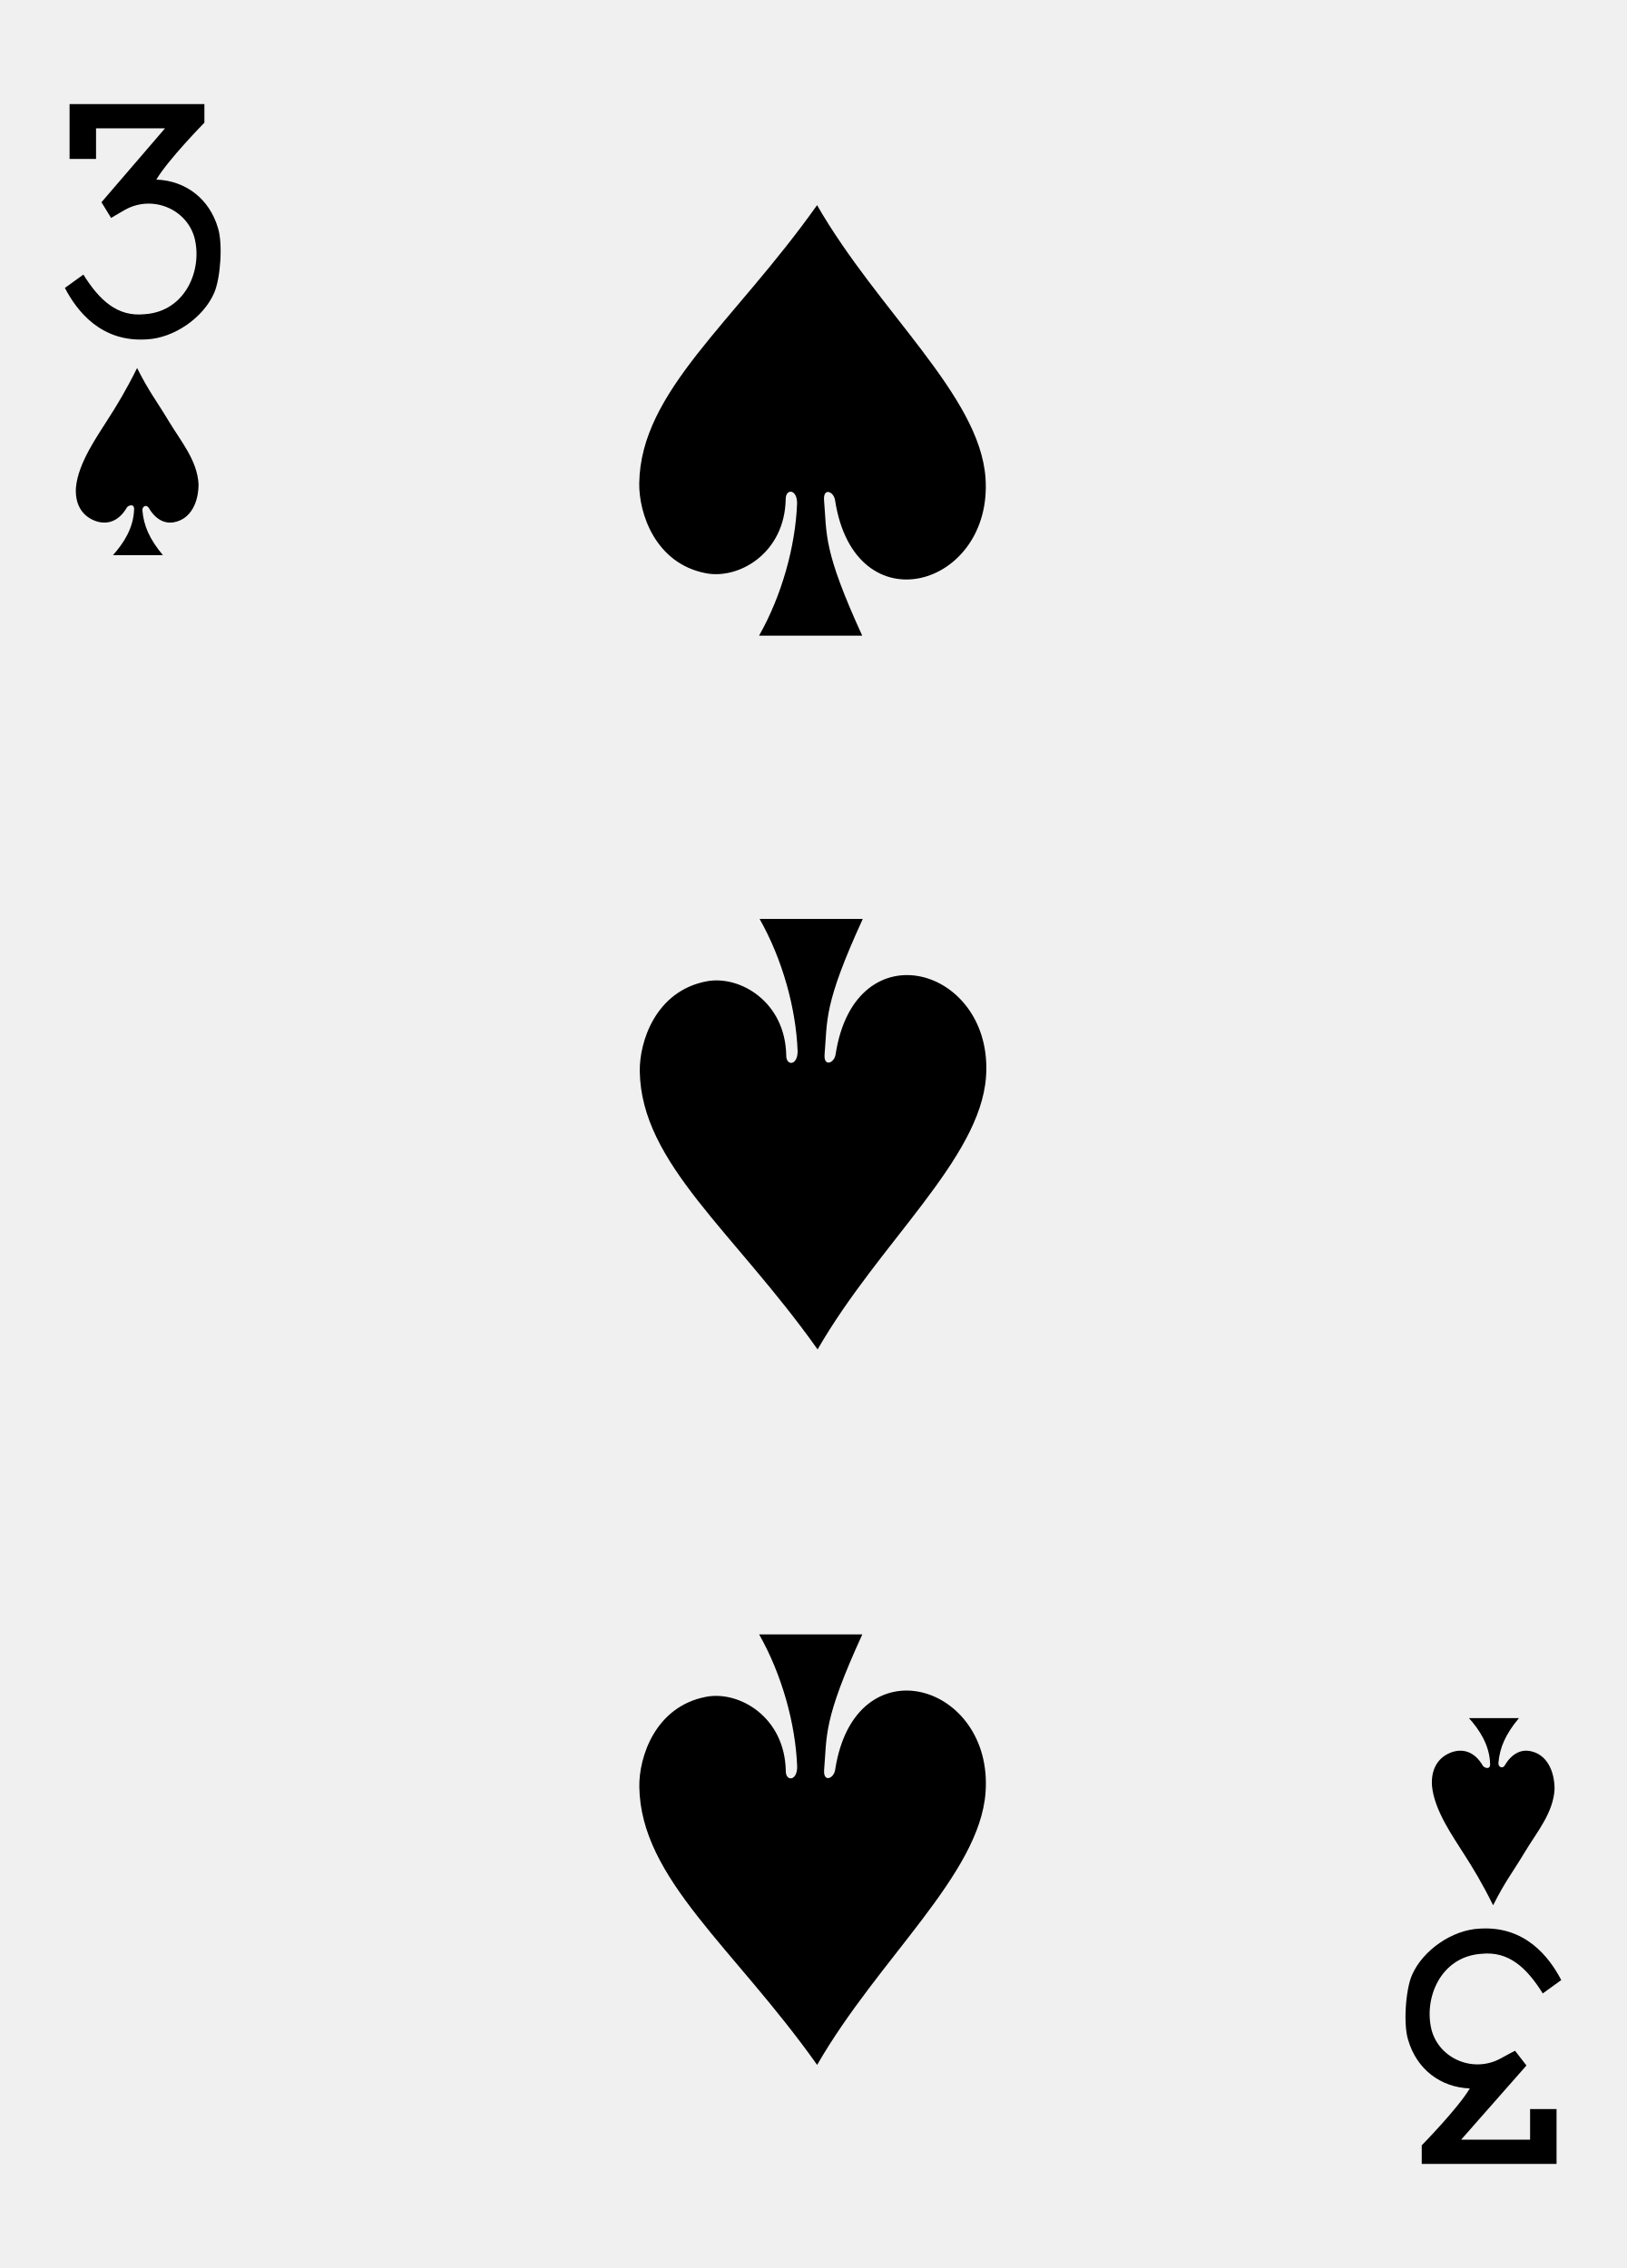
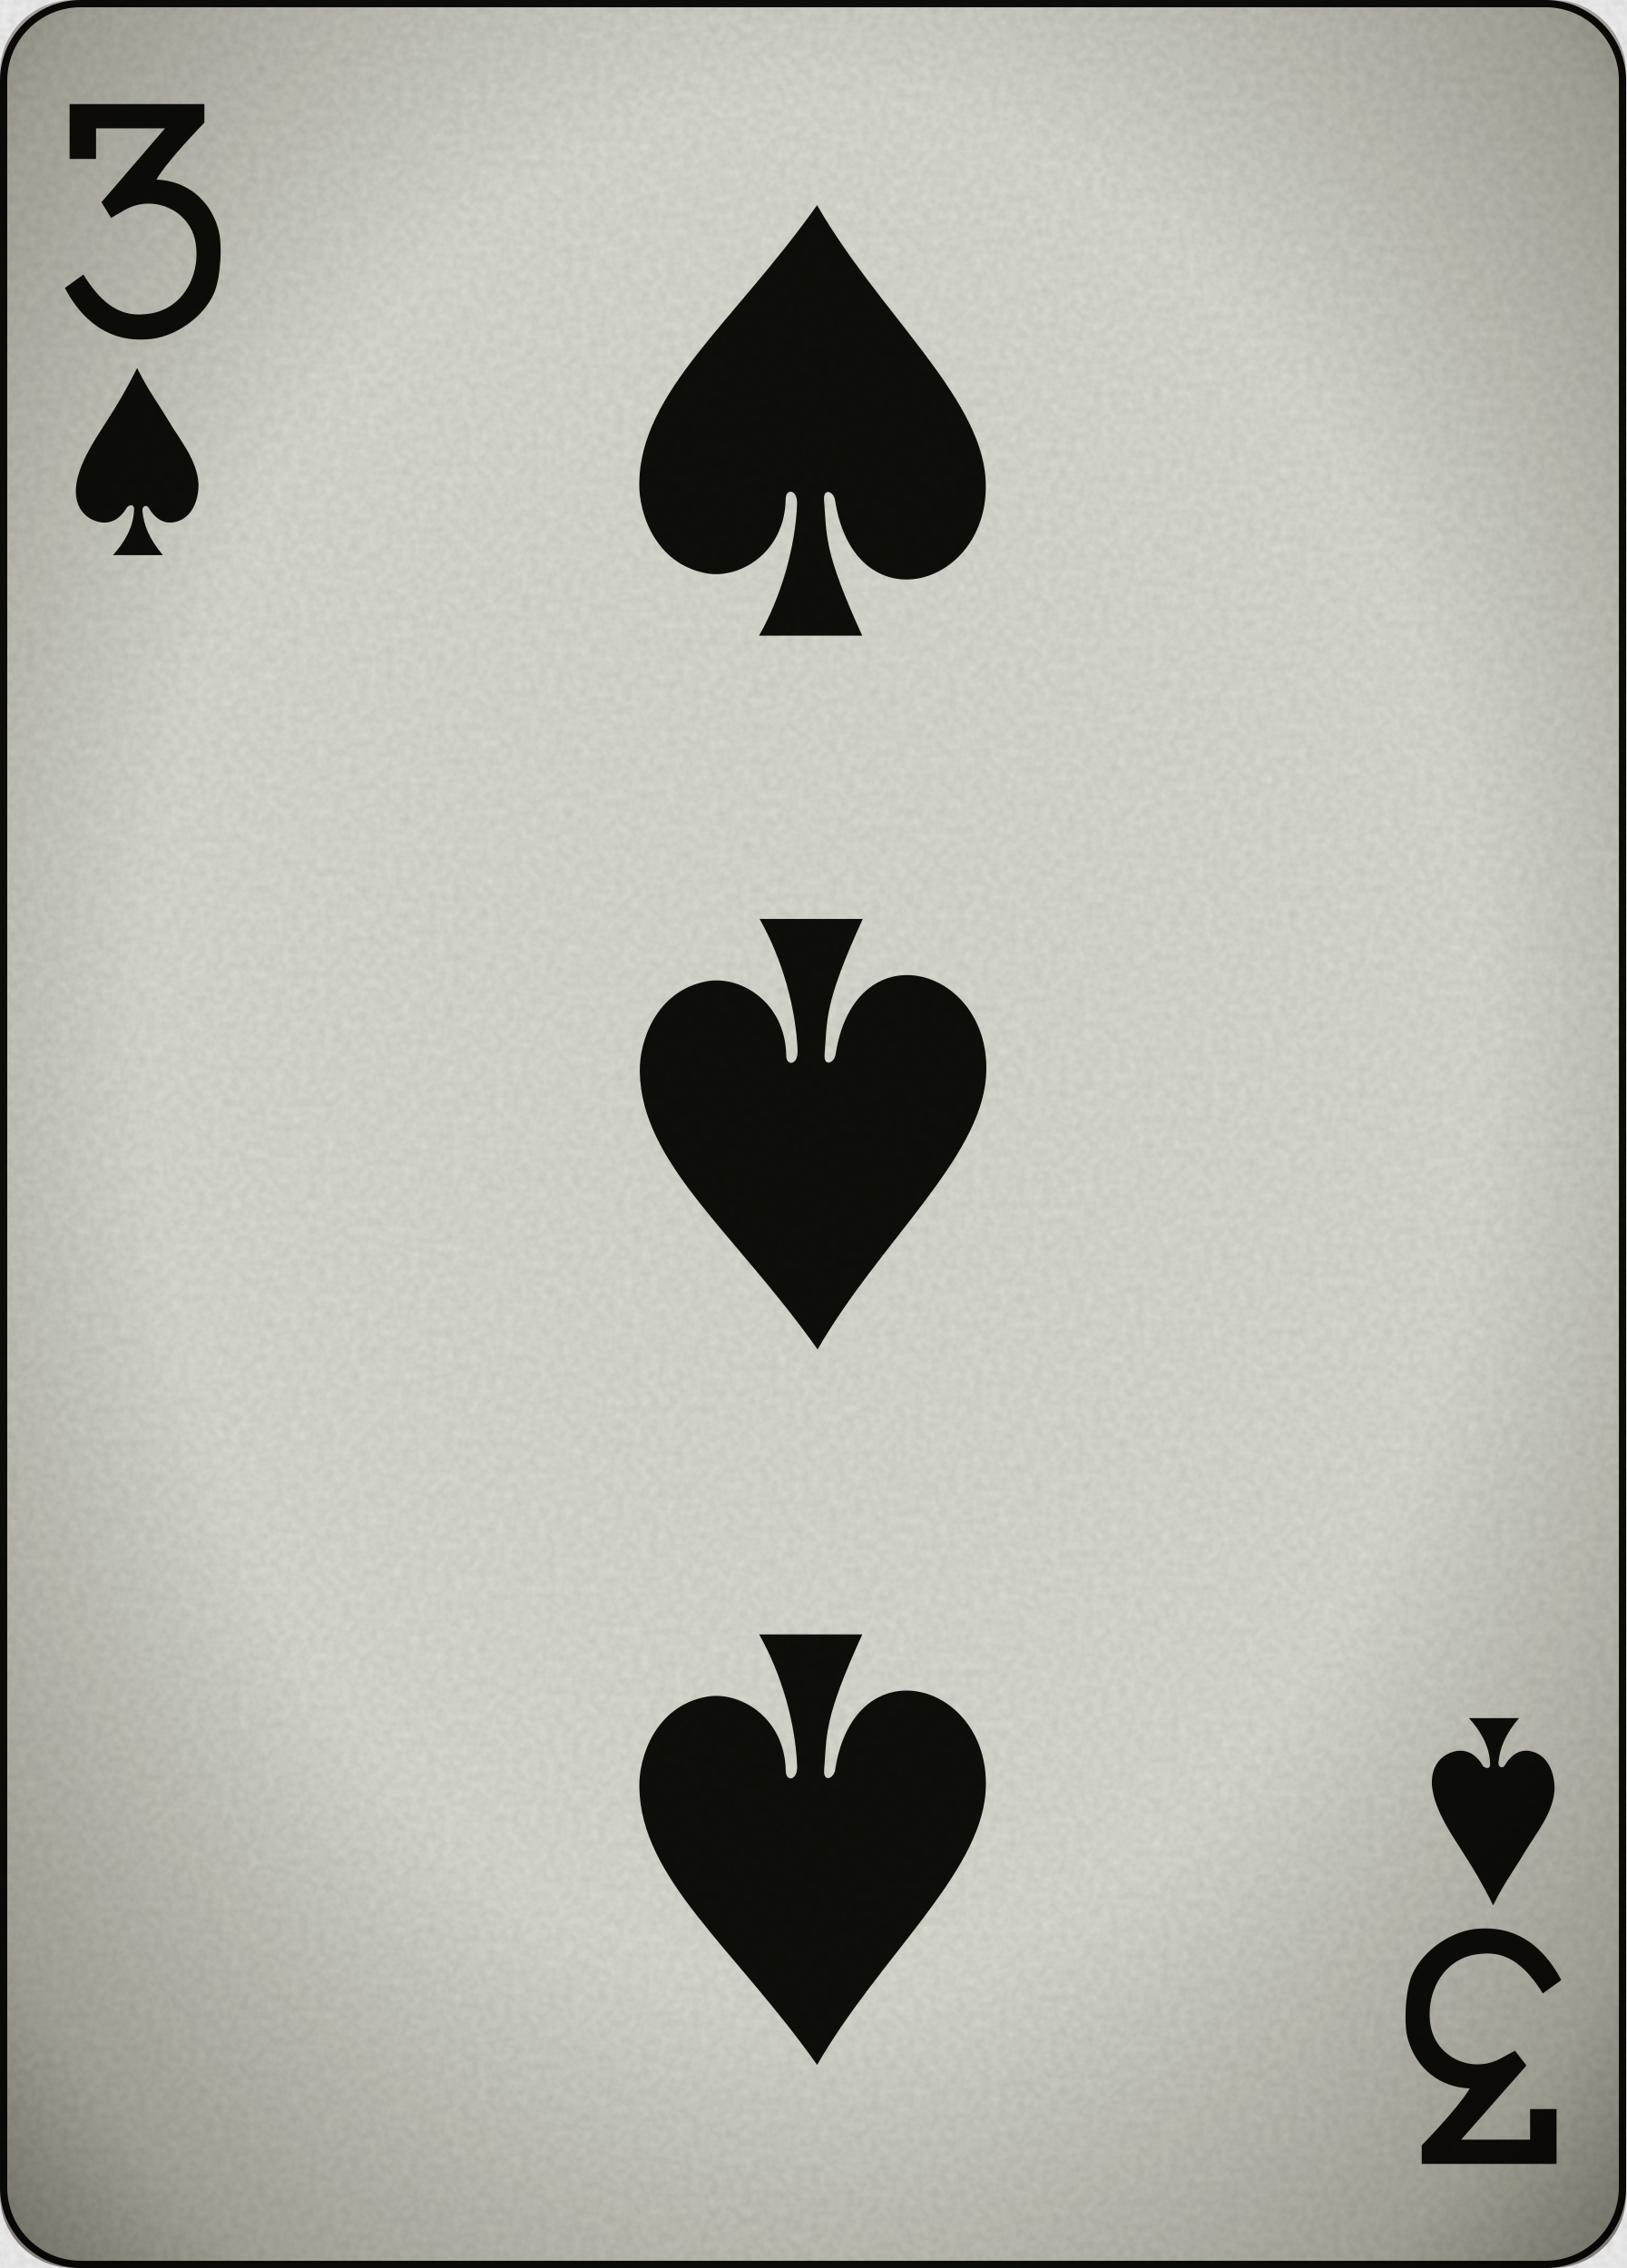
<svg xmlns="http://www.w3.org/2000/svg" width="224.225" height="312.808" id="svg4423" version="1.1">
-   <g id="layer1" transform="translate(-259.9348,-369.7772)">
+   <defs id="defs4425">
+     <filter id="envejecido" x="-15%" y="-15%" width="130%" height="130%" color-interpolation-filters="sRGB">
+       <feColorMatrix in="SourceGraphic" type="matrix" values="0.62 0.12 0.05 0 0.06                 0.05 0.70 0.05 0 0.06                 0.00 0.06 0.72 0 0.04                 0    0    0    1 0" result="warm" />
+       <feTurbulence type="fractalNoise" baseFrequency="0.85" numOctaves="2" seed="11" result="noise" />
+       <feColorMatrix in="noise" type="matrix" values="0 0 0 0 0                 0 0 0 0 0                 0 0 0 0 0                 0 0 0 0.10 0" result="noiseAlpha" />
+       <feComposite in="noiseAlpha" in2="warm" operator="over" result="grained" />
+     </filter>
+     <radialGradient id="vignette-grad" cx="50%" cy="46%" r="75%">
+       <stop offset="55%" stop-color="#2a1a0a" stop-opacity="0" />
+       <stop offset="85%" stop-color="#2a1a0a" stop-opacity="0.28" />
+       <stop offset="100%" stop-color="#160d05" stop-opacity="0.55" />
+     </radialGradient>
+   </defs>
+   <g id="layer1" transform="translate(-259.9348,-369.7772)" filter="url(#envejecido)">
    <g transform="translate(-1160.768,92.13511)" id="g3523" style="display:inline">
      <g id="g8060">
        <g id="g8890-0" style="display:inline" transform="translate(-5059.956,3024.952)">
+           <rect ry="10.63" rx="10.63" style="display:inline;fill:#ffffff;fill-opacity:1;stroke:#000000;stroke-width:0.997;stroke-miterlimit:4;stroke-dasharray:none;stroke-opacity:1" id="rect6351-2" width="223.228" height="311.811" x="6481.158" y="-2746.811" />
          <g id="g8582-4" transform="matrix(0.3010621,0,0,0.3010621,5635.595,-1948.954)">
            <path style="display:inline;fill:#000000;fill-opacity:1" d="m 2836.664,-2519.891 8.461,-6.112 c 7.354,11.738 15.562,19.474 28.118,18.144 18.845,-1.267 26.649,-20.661 22.704,-35.285 -3.809,-13.103 -19.417,-19.495 -31.815,-12.498 -2.924,1.65 -6.305,3.688 -6.305,3.688 l -4.414,-7.194 29.109,-33.863 -31.59,0 0,14.016 -12.122,0 0,-25.128 61.746,0 0,8.529 c 0,0 -16.538,16.837 -22.013,26.066 13.469,0.49 24.323,8.864 28.208,22.116 2.28,6.97 1.255,22.922 -1.716,29.788 -4.961,11.463 -18.548,20.759 -30.962,21.297 -20.828,1.376 -31.893,-12.961 -37.408,-23.562 z" id="path7102-86" />
            <path id="path7118-50" d="m 3522.005,-1744.688 -8.461,6.112 c -7.354,-11.738 -15.562,-19.474 -28.118,-18.144 -18.845,1.267 -26.649,20.661 -22.704,35.285 3.809,13.103 19.417,19.495 31.815,12.498 2.924,-1.65 6.305,-3.375 6.305,-3.375 l 5.226,6.757 -29.922,33.988 31.59,0 0,-14.016 12.122,0 0,25.128 -61.746,0 0,-8.529 c 0,0 16.538,-16.837 22.013,-26.066 -13.469,-0.49 -24.323,-8.864 -28.208,-22.116 -2.28,-6.97 -1.255,-22.922 1.716,-29.788 4.961,-11.463 18.548,-20.759 30.962,-21.297 20.828,-1.376 31.893,12.961 37.408,23.562 z" style="display:inline;fill:#000000;fill-opacity:1" />
          </g>
        </g>
      </g>
      <path id="path3196" d="m 1530.612,347.075 c 0.015,-2.026 -1.587,-2.064 -1.569,-0.586 -0.134,7.429 -6.417,11.086 -10.981,10.219 -7.036,-1.338 -9.282,-8.322 -9.215,-12.435 0.207,-12.696 12.988,-22.058 24.52,-38.335 8.45,14.691 22.397,26.23 23.223,37.586 1.098,15.098 -18.009,20.73 -20.737,3.133 -0.176,-1.243 -1.64,-1.801 -1.526,-0.065 0.414,4.823 -0.175,6.831 5.266,18.719 l -14.222,0 c 3.15,-5.555 5.025,-12.375 5.24,-18.236 z" style="display:inline;fill:#000000;fill-opacity:1" />
      <path id="path3256" d="m 1530.686,422.621 c 0.015,2.026 -1.587,2.064 -1.569,0.586 -0.134,-7.429 -6.417,-11.086 -10.981,-10.219 -7.036,1.338 -9.282,8.322 -9.215,12.435 0.207,12.696 12.988,22.058 24.52,38.335 8.45,-14.691 22.397,-26.23 23.223,-37.586 1.098,-15.098 -18.009,-20.73 -20.737,-3.133 -0.176,1.243 -1.64,1.801 -1.526,0.065 0.414,-4.823 -0.175,-6.831 5.266,-18.719 l -14.222,0 c 3.15,5.555 5.025,12.375 5.24,18.236 z" style="display:inline;fill:#000000;fill-opacity:1" />
      <path id="path3258" d="m 1530.623,521.302 c 0.015,2.026 -1.587,2.064 -1.569,0.586 -0.134,-7.429 -6.417,-11.086 -10.981,-10.219 -7.036,1.338 -9.282,8.322 -9.215,12.435 0.207,12.696 12.988,22.058 24.52,38.335 8.45,-14.691 22.397,-26.23 23.223,-37.586 1.098,-15.098 -18.009,-20.73 -20.737,-3.133 -0.176,1.243 -1.64,1.801 -1.526,0.065 0.414,-4.823 -0.175,-6.831 5.266,-18.719 l -14.222,0 c 3.15,5.555 5.025,12.375 5.24,18.236 z" style="display:inline;fill:#000000;fill-opacity:1" />
      <path id="path3312" d="m 1439.195,347.861 c 0.01,-0.872 -0.895,-0.465 -1.018,-0.19 -1.163,1.986 -2.865,2.448 -4.548,1.732 -1.667,-0.709 -2.604,-2.28 -2.454,-4.522 0.31,-3.438 3.035,-7.2 4.355,-9.326 1.252,-1.93 2.628,-4.222 4.077,-7.154 1.697,3.363 2.559,4.321 4.405,7.391 1.626,2.704 3.893,5.353 4.067,8.622 0,2.485 -1.046,4.832 -3.399,5.259 -1.331,0.242 -2.579,-0.442 -3.504,-2.037 -0.282,-0.407 -0.849,-0.195 -0.839,0.362 0.165,2.093 0.955,3.983 2.829,6.212 l -6.887,0 c 1.41,-1.576 2.849,-3.704 2.915,-6.349 z" style="display:inline;fill:#000000;fill-opacity:1" />
      <path style="display:inline;fill:#000000;fill-opacity:1" d="m 1626.177,520.961 c 0.01,0.872 -0.895,0.465 -1.018,0.19 -1.163,-1.986 -2.865,-2.448 -4.548,-1.732 -1.667,0.709 -2.604,2.28 -2.454,4.522 0.31,3.438 3.035,7.2 4.355,9.326 1.252,1.93 2.628,4.222 4.077,7.154 1.697,-3.363 2.559,-4.321 4.405,-7.392 1.626,-2.704 3.893,-5.353 4.067,-8.622 0,-2.485 -1.046,-4.832 -3.399,-5.259 -1.331,-0.242 -2.579,0.442 -3.504,2.037 -0.282,0.407 -0.849,0.195 -0.839,-0.362 0.165,-2.093 0.955,-3.983 2.829,-6.212 l -6.887,0 c 1.41,1.576 2.849,3.704 2.915,6.349 z" id="path3334" />
    </g>
  </g>
+   <rect x="0" y="0" width="224.225" height="312.808" rx="10.09" ry="10.09" fill="url(#vignette-grad)" style="mix-blend-mode:multiply" />
</svg>
